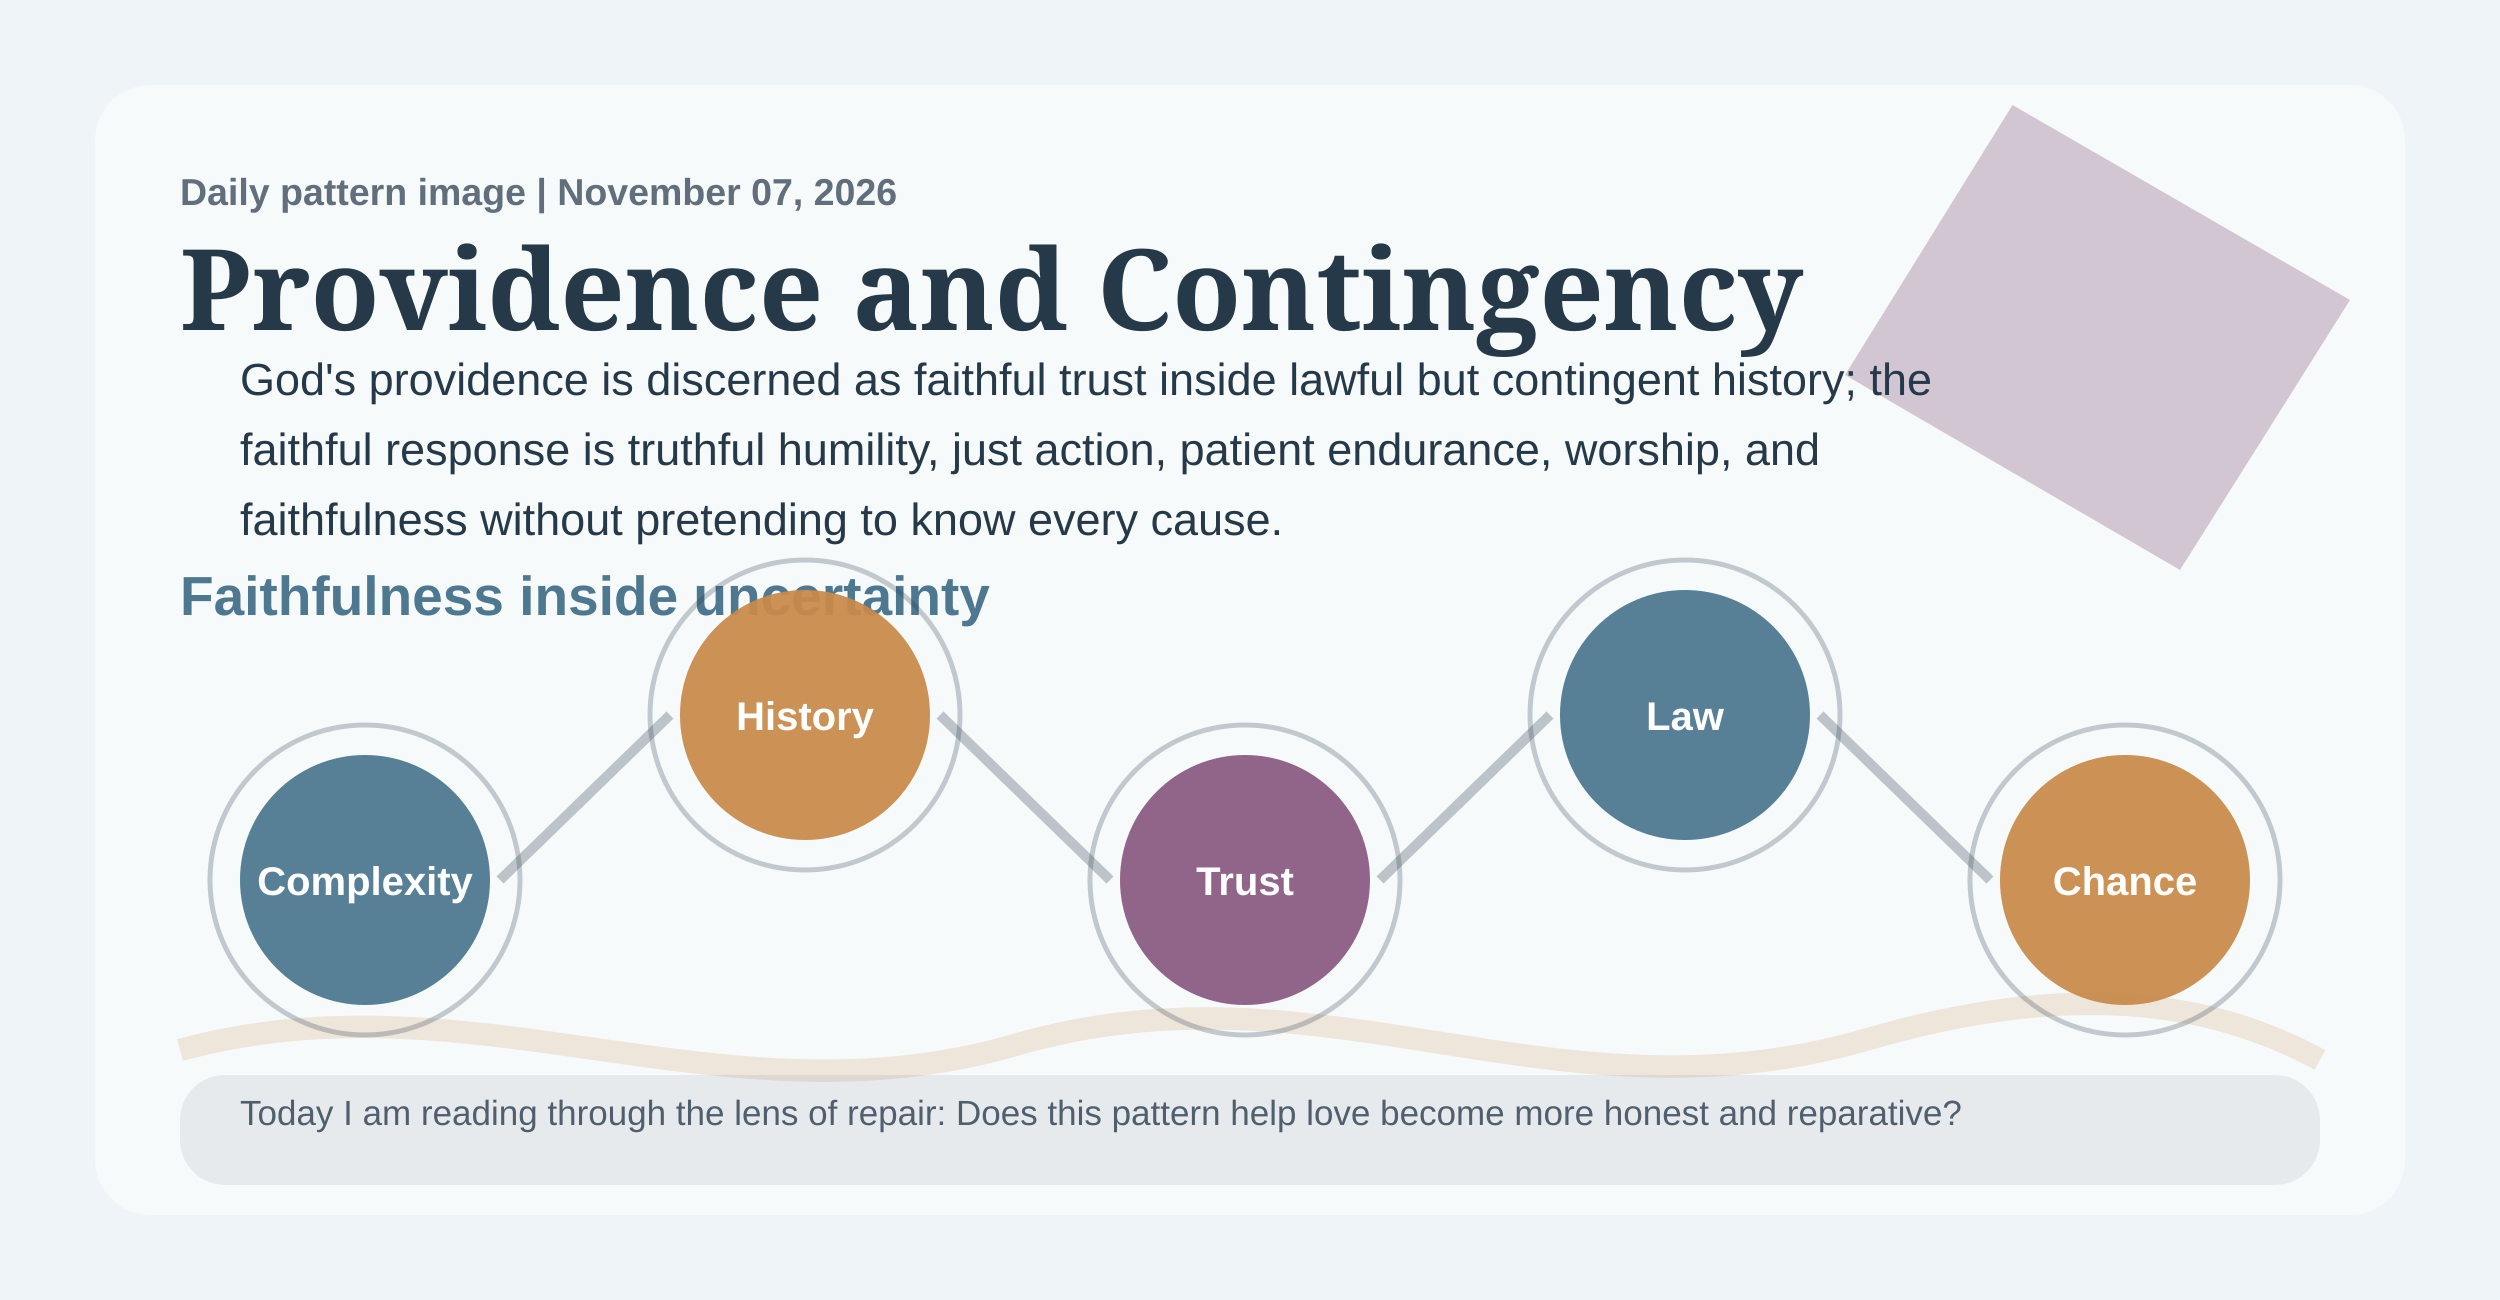
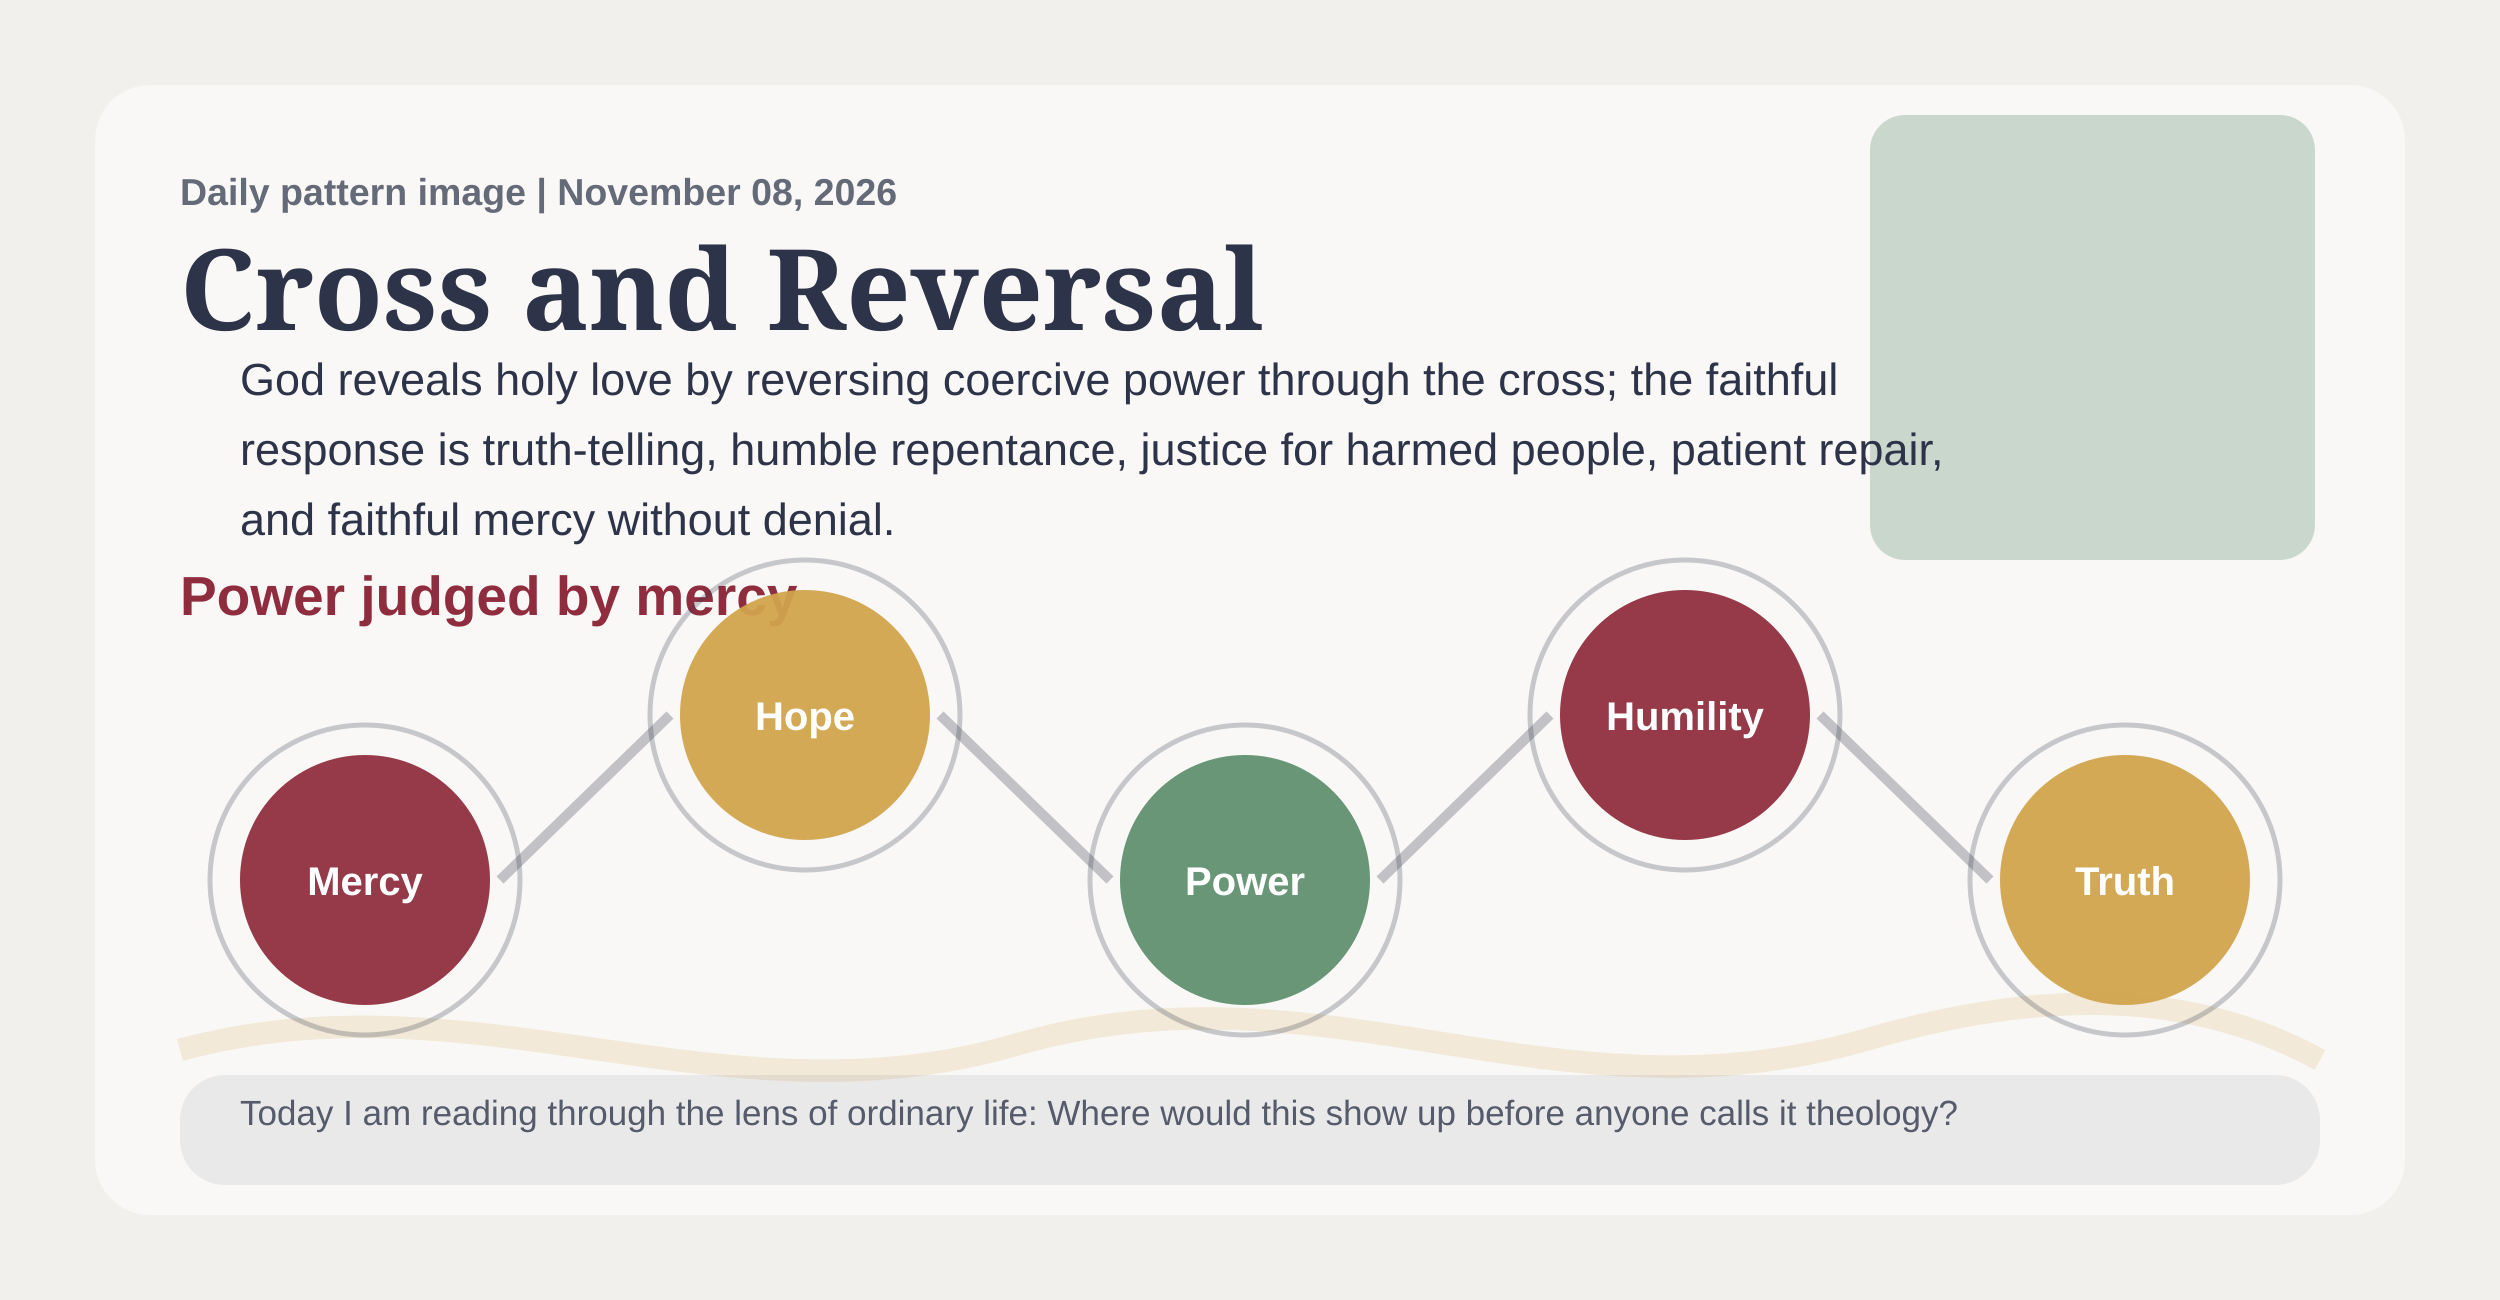
<svg xmlns="http://www.w3.org/2000/svg" width="1000" height="520" viewBox="0 0 1000 520" role="img" aria-labelledby="title desc">
  <style>
-     .eyebrow { font: 700 15px Arial, sans-serif; letter-spacing: 0; fill: #253949; opacity: 0.72; }
-     .title { font: 700 45px Georgia, serif; letter-spacing: 0; fill: #253949; }
-     .subtitle { font: 700 22px Arial, sans-serif; letter-spacing: 0; fill: #4d7890; }
-     .body { font: 18px Arial, sans-serif; letter-spacing: 0; fill: #253949; }
-     .small { font: 14px Arial, sans-serif; letter-spacing: 0; fill: #253949; opacity: 0.78; }
+     .eyebrow { font: 700 15px Arial, sans-serif; letter-spacing: 0; fill: #2d3348; opacity: 0.72; }
+     .title { font: 700 45px Georgia, serif; letter-spacing: 0; fill: #2d3348; }
+     .subtitle { font: 700 22px Arial, sans-serif; letter-spacing: 0; fill: #8f2d3f; }
+     .body { font: 18px Arial, sans-serif; letter-spacing: 0; fill: #2d3348; }
+     .small { font: 14px Arial, sans-serif; letter-spacing: 0; fill: #2d3348; opacity: 0.78; }
    .node { font: 700 16px Arial, sans-serif; letter-spacing: 0; fill: #ffffff; }
  </style>
-   <rect width="1000" height="520" fill="#eef4f7" />
+   <rect width="1000" height="520" fill="#f2f0ec" />
  <rect x="38" y="34" width="924" height="452" rx="22" fill="#ffffff" opacity="0.50" />
-   <path d="M805 42 L940 120 L872 228 L738 150 Z" fill="#8a5a83" opacity="0.33" />
-   <path d="M72 420 C190 388 288 452 406 418 C530 382 620 452 746 416 C828 392 884 400 928 424" fill="none" stroke="#c88a4a" stroke-width="9" opacity="0.18" />
-   <text x="72" y="82" class="eyebrow">Daily pattern image | November 07, 2026</text>
-   <text x="72" y="132" class="title">Providence and Contingency</text>
-   <text x="72" y="246" class="subtitle">Faithfulness inside uncertainty</text>
-   <text x="96" y="158" class="body">God's providence is discerned as faithful trust inside lawful but contingent history; the</text>
-   <text x="96" y="186" class="body">faithful response is truthful humility, just action, patient endurance, worship, and</text>
-   <text x="96" y="214" class="body">faithfulness without pretending to know every cause.</text>
-   <line x1="200" y1="352" x2="268" y2="286" stroke="#253949" stroke-width="4" opacity="0.28" />
-   <line x1="376" y1="286" x2="444" y2="352" stroke="#253949" stroke-width="4" opacity="0.28" />
-   <line x1="552" y1="352" x2="620" y2="286" stroke="#253949" stroke-width="4" opacity="0.28" />
-   <line x1="728" y1="286" x2="796" y2="352" stroke="#253949" stroke-width="4" opacity="0.28" />
-   <circle cx="146" cy="352" r="50" fill="#4d7890" opacity="0.94" />
-   <circle cx="146" cy="352" r="62" fill="none" stroke="#253949" stroke-width="2" opacity="0.25" />
-   <text x="146" y="358" text-anchor="middle" class="node">Complexity</text>
-   <circle cx="322" cy="286" r="50" fill="#c88a4a" opacity="0.94" />
-   <circle cx="322" cy="286" r="62" fill="none" stroke="#253949" stroke-width="2" opacity="0.25" />
-   <text x="322" y="292" text-anchor="middle" class="node">History</text>
-   <circle cx="498" cy="352" r="50" fill="#8a5a83" opacity="0.94" />
-   <circle cx="498" cy="352" r="62" fill="none" stroke="#253949" stroke-width="2" opacity="0.25" />
-   <text x="498" y="358" text-anchor="middle" class="node">Trust</text>
-   <circle cx="674" cy="286" r="50" fill="#4d7890" opacity="0.94" />
-   <circle cx="674" cy="286" r="62" fill="none" stroke="#253949" stroke-width="2" opacity="0.25" />
-   <text x="674" y="292" text-anchor="middle" class="node">Law</text>
-   <circle cx="850" cy="352" r="50" fill="#c88a4a" opacity="0.94" />
-   <circle cx="850" cy="352" r="62" fill="none" stroke="#253949" stroke-width="2" opacity="0.25" />
-   <text x="850" y="358" text-anchor="middle" class="node">Chance</text>
-   <rect x="72" y="430" width="856" height="44" rx="18" fill="#253949" opacity="0.08" />
-   <text x="96" y="450" class="small">Today I am reading through the lens of repair: Does this pattern help love become more honest and reparative?</text>
+   <rect x="748" y="46" width="178" height="178" rx="14" fill="#5f8f70" opacity="0.31" />
+   <path d="M72 420 C190 388 288 452 406 418 C530 382 620 452 746 416 C828 392 884 400 928 424" fill="none" stroke="#d0a44c" stroke-width="9" opacity="0.18" />
+   <text x="72" y="82" class="eyebrow">Daily pattern image | November 08, 2026</text>
+   <text x="72" y="132" class="title">Cross and Reversal</text>
+   <text x="72" y="246" class="subtitle">Power judged by mercy</text>
+   <text x="96" y="158" class="body">God reveals holy love by reversing coercive power through the cross; the faithful</text>
+   <text x="96" y="186" class="body">response is truth-telling, humble repentance, justice for harmed people, patient repair,</text>
+   <text x="96" y="214" class="body">and faithful mercy without denial.</text>
+   <line x1="200" y1="352" x2="268" y2="286" stroke="#2d3348" stroke-width="4" opacity="0.28" />
+   <line x1="376" y1="286" x2="444" y2="352" stroke="#2d3348" stroke-width="4" opacity="0.28" />
+   <line x1="552" y1="352" x2="620" y2="286" stroke="#2d3348" stroke-width="4" opacity="0.28" />
+   <line x1="728" y1="286" x2="796" y2="352" stroke="#2d3348" stroke-width="4" opacity="0.28" />
+   <circle cx="146" cy="352" r="50" fill="#8f2d3f" opacity="0.94" />
+   <circle cx="146" cy="352" r="62" fill="none" stroke="#2d3348" stroke-width="2" opacity="0.25" />
+   <text x="146" y="358" text-anchor="middle" class="node">Mercy</text>
+   <circle cx="322" cy="286" r="50" fill="#d0a44c" opacity="0.94" />
+   <circle cx="322" cy="286" r="62" fill="none" stroke="#2d3348" stroke-width="2" opacity="0.25" />
+   <text x="322" y="292" text-anchor="middle" class="node">Hope</text>
+   <circle cx="498" cy="352" r="50" fill="#5f8f70" opacity="0.94" />
+   <circle cx="498" cy="352" r="62" fill="none" stroke="#2d3348" stroke-width="2" opacity="0.25" />
+   <text x="498" y="358" text-anchor="middle" class="node">Power</text>
+   <circle cx="674" cy="286" r="50" fill="#8f2d3f" opacity="0.94" />
+   <circle cx="674" cy="286" r="62" fill="none" stroke="#2d3348" stroke-width="2" opacity="0.25" />
+   <text x="674" y="292" text-anchor="middle" class="node">Humility</text>
+   <circle cx="850" cy="352" r="50" fill="#d0a44c" opacity="0.94" />
+   <circle cx="850" cy="352" r="62" fill="none" stroke="#2d3348" stroke-width="2" opacity="0.25" />
+   <text x="850" y="358" text-anchor="middle" class="node">Truth</text>
+   <rect x="72" y="430" width="856" height="44" rx="18" fill="#2d3348" opacity="0.08" />
+   <text x="96" y="450" class="small">Today I am reading through the lens of ordinary life: Where would this show up before anyone calls it theology?</text>
</svg>
